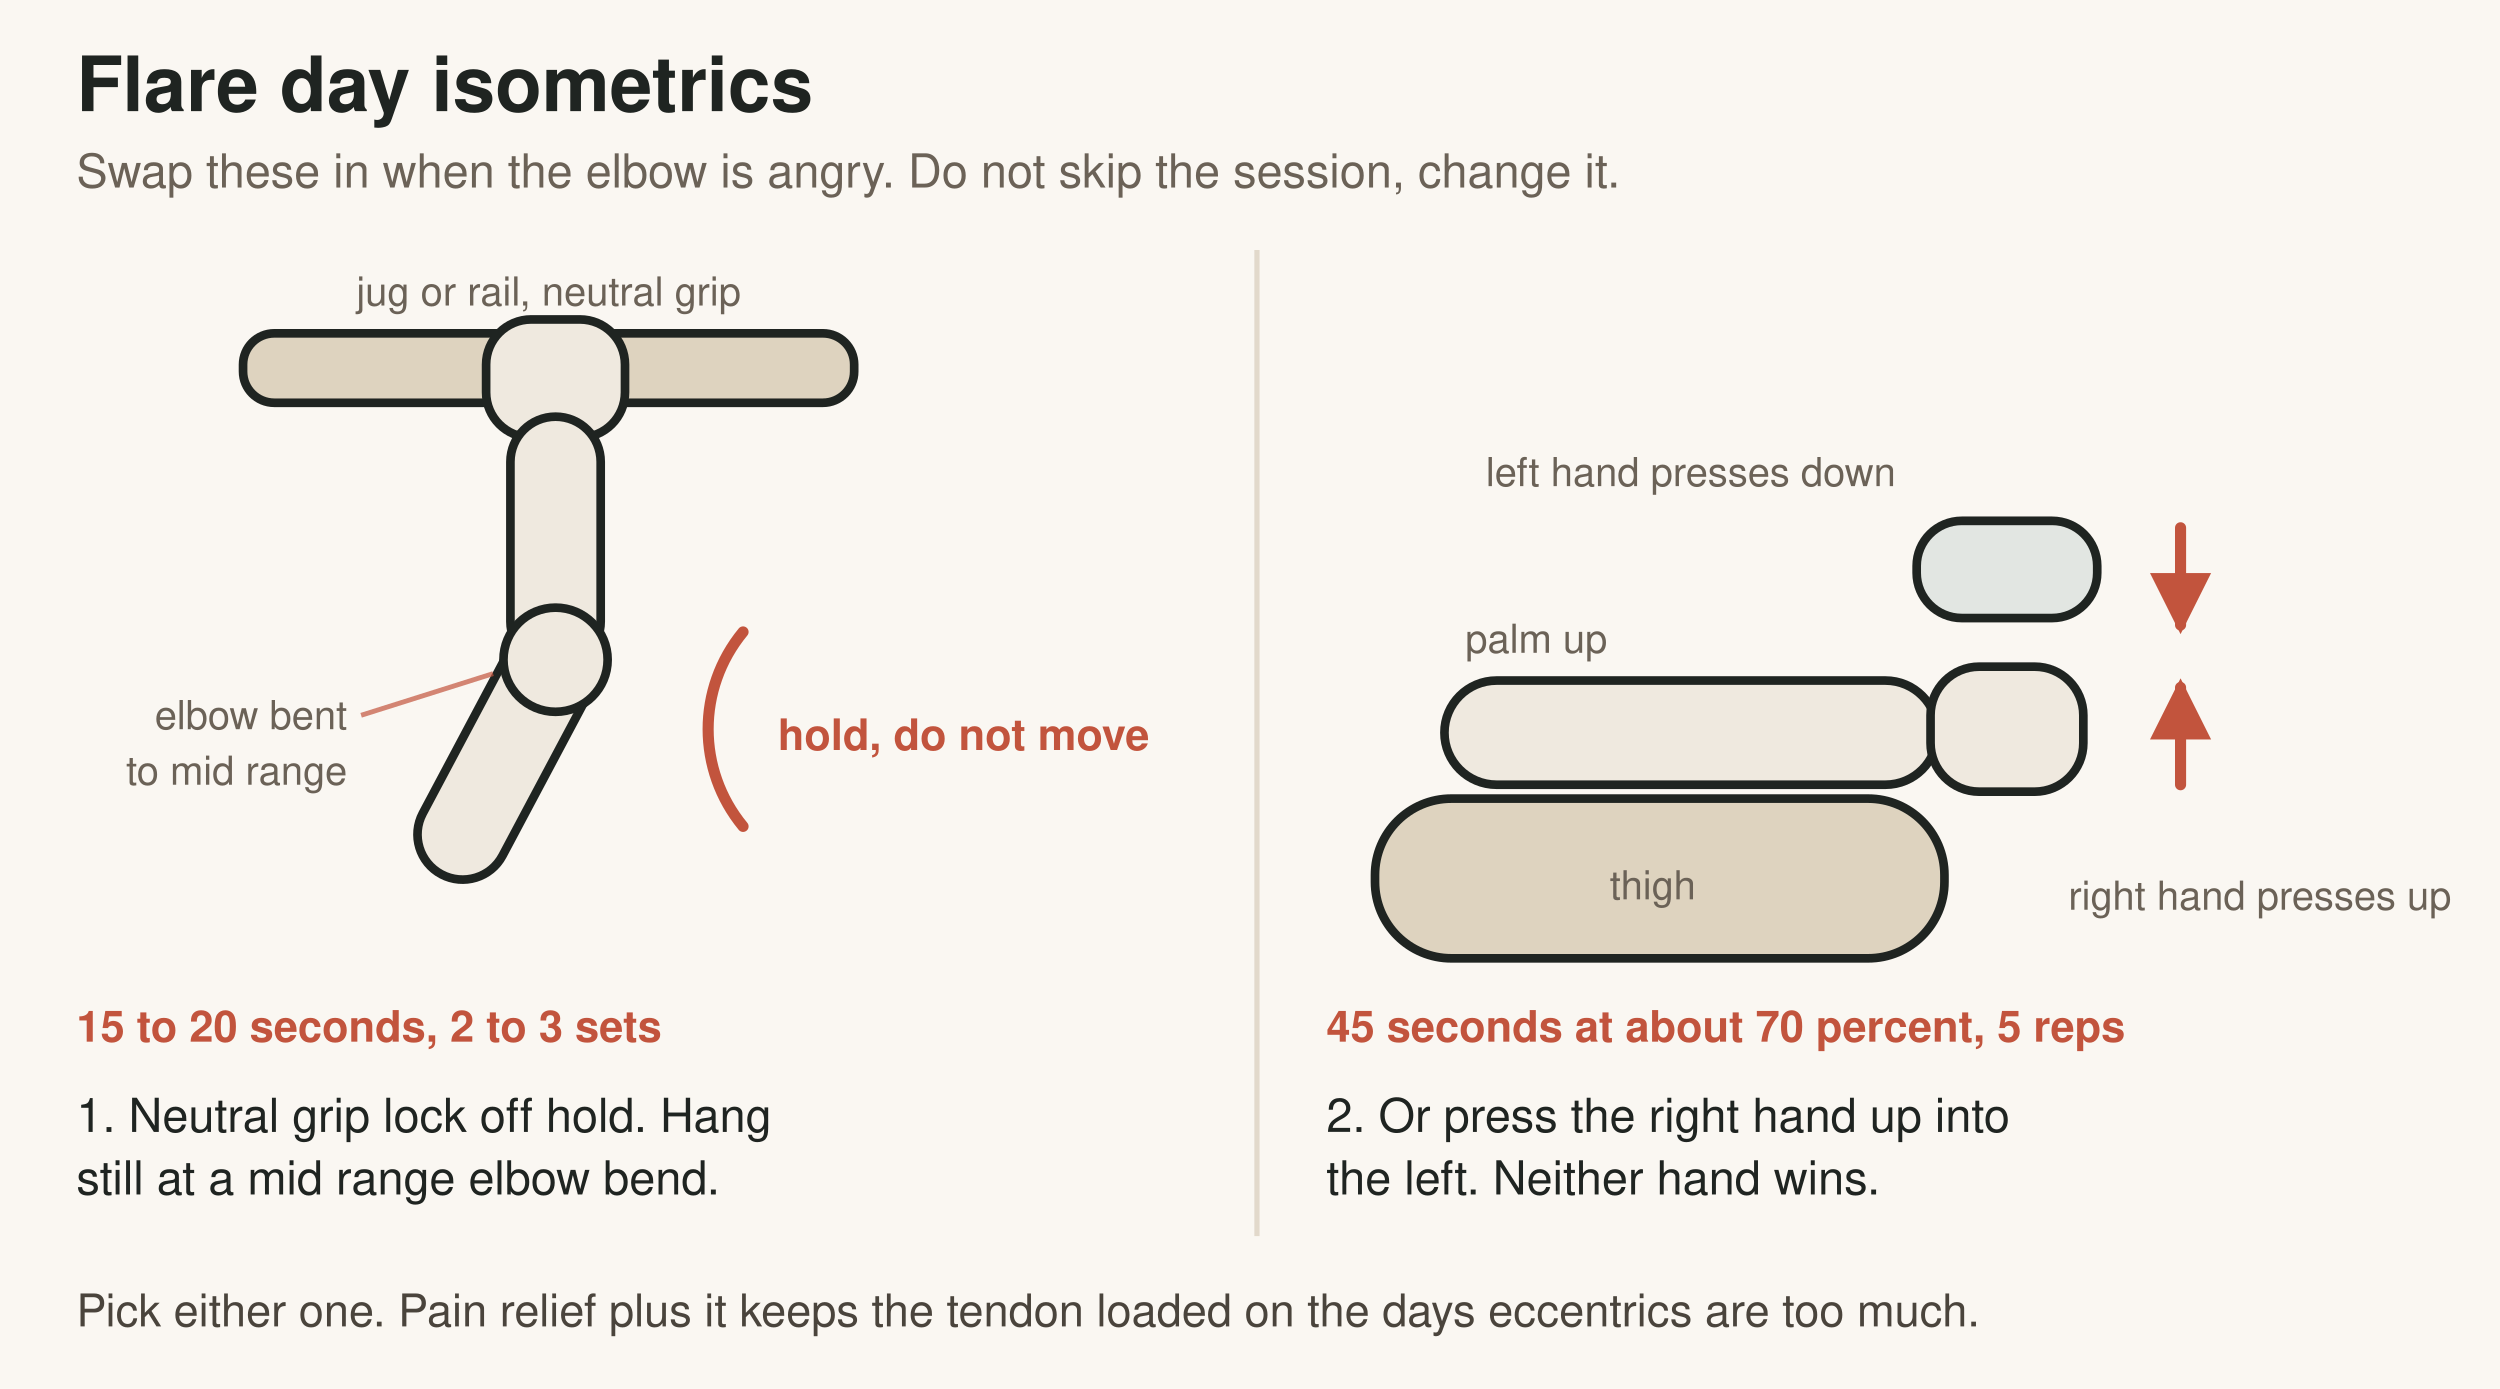
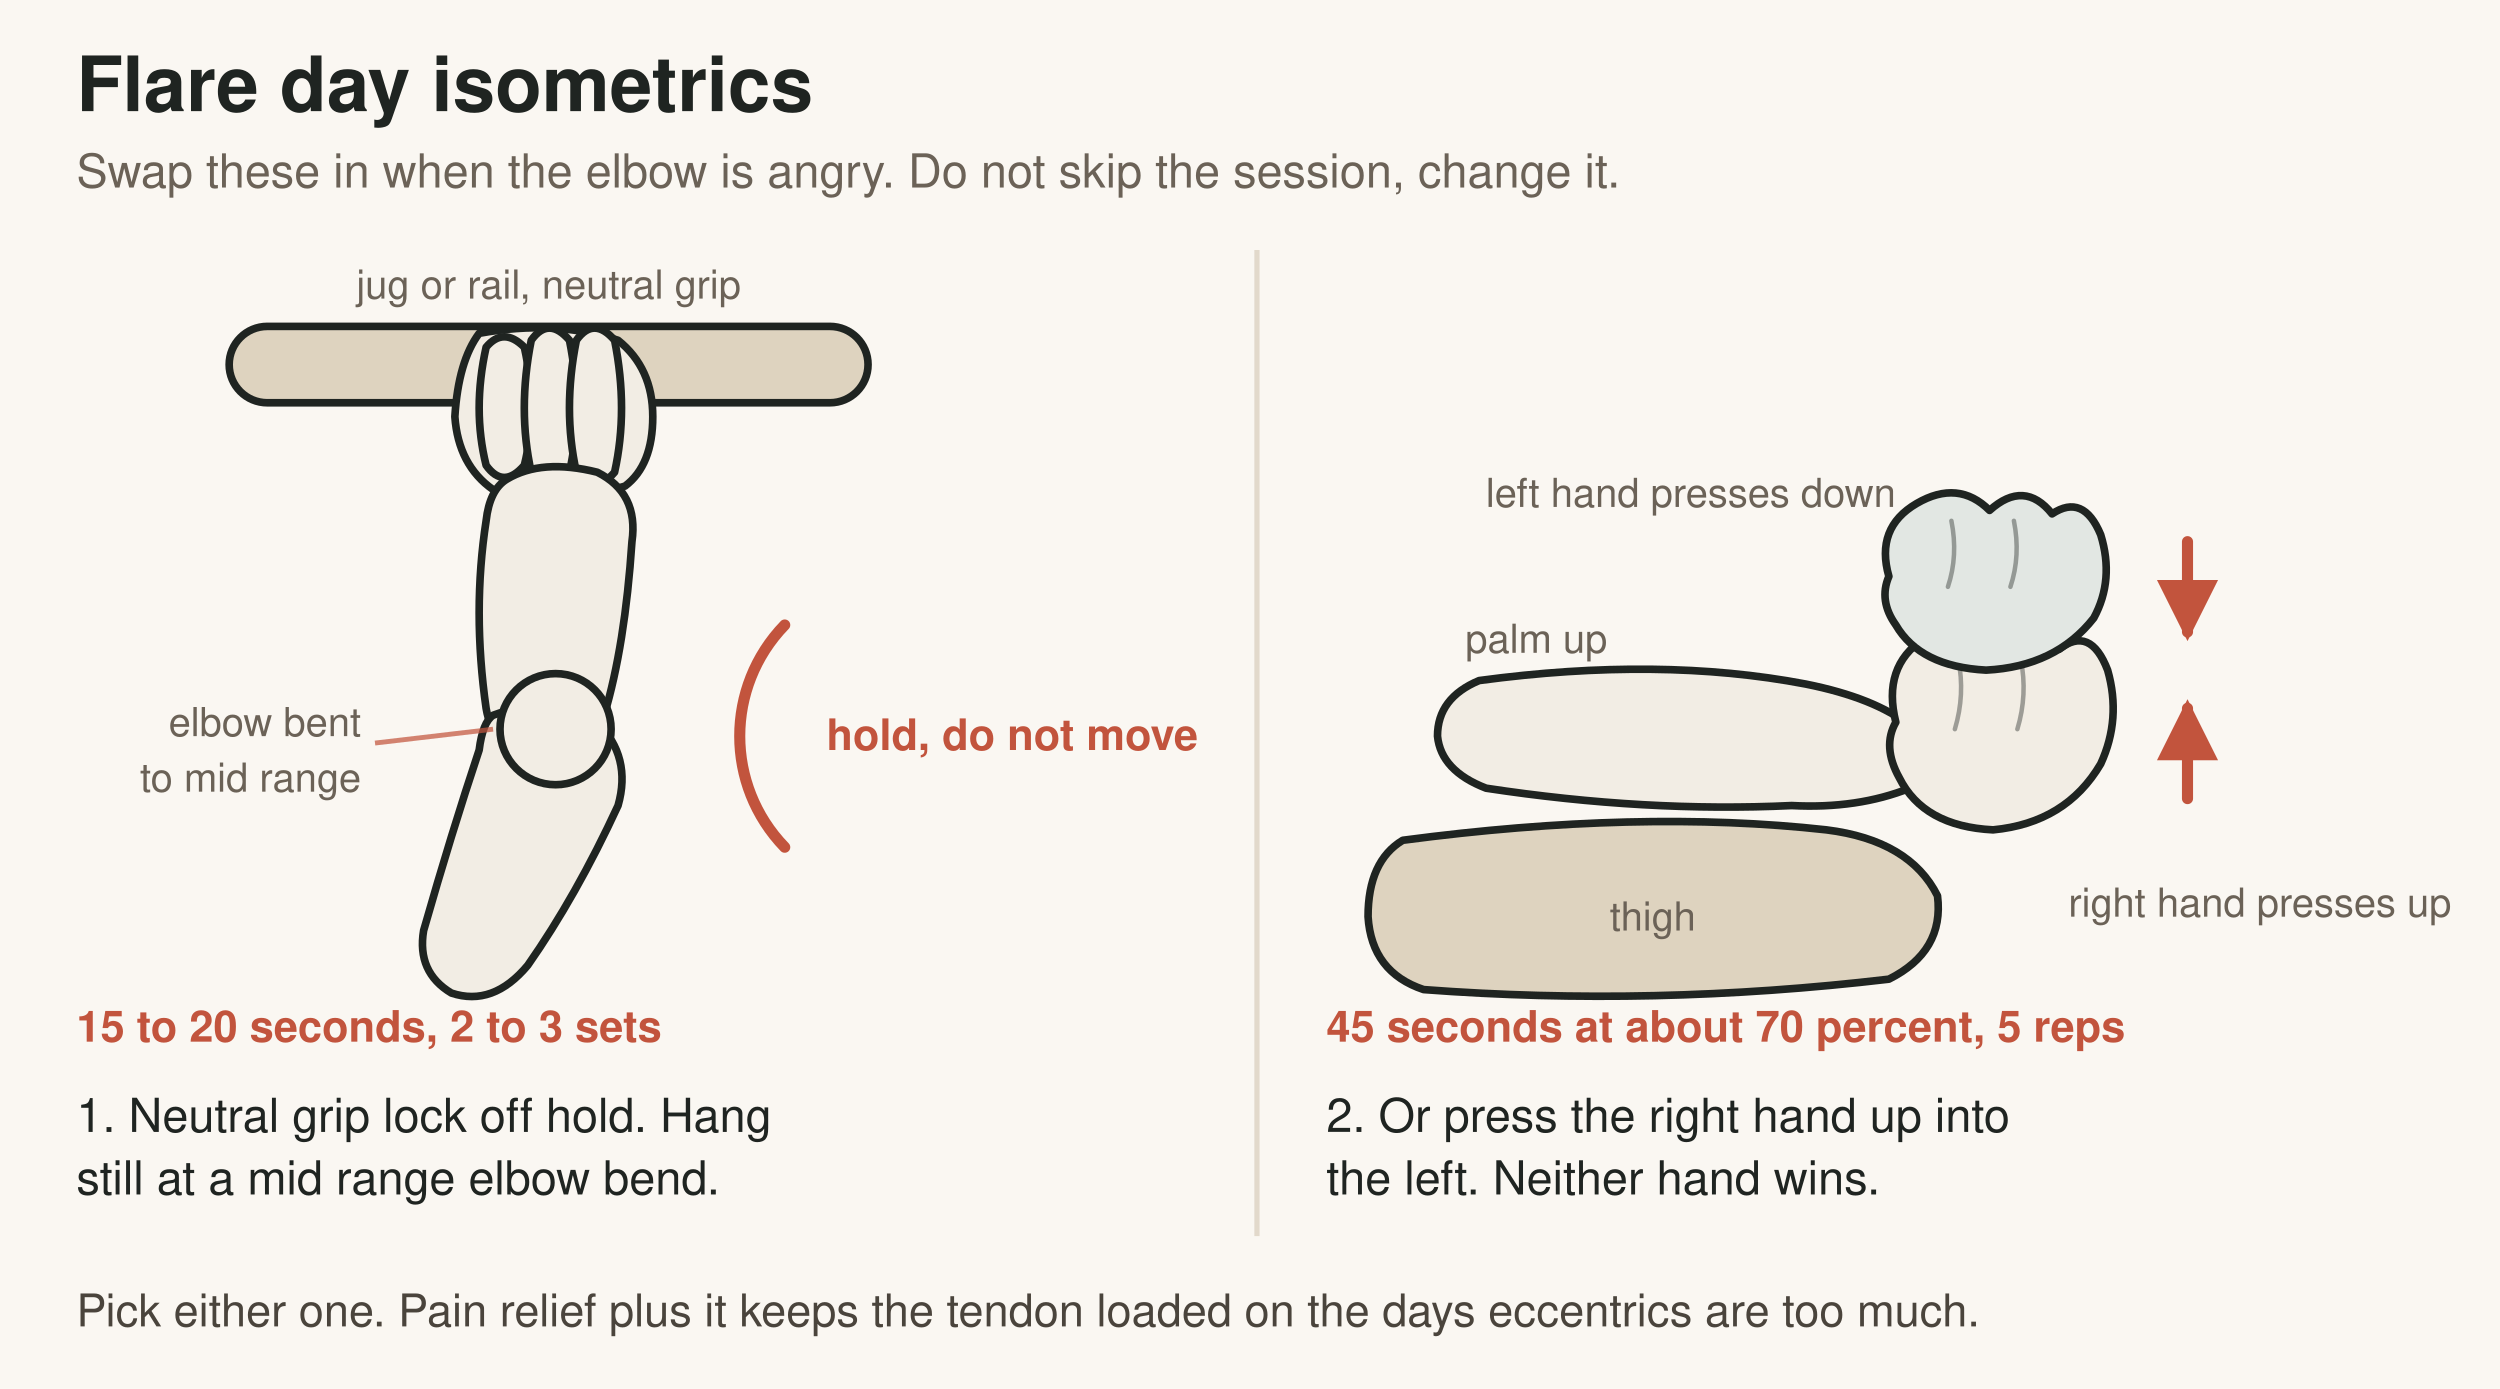
<svg xmlns="http://www.w3.org/2000/svg" viewBox="0 0 720 400" width="720" height="400" role="img" aria-label="Flare day isometric holds, two options">
  <style>
    .bg{fill:#FAF7F2}
-     .limb{fill:#EFE9DF;stroke:#1F2421;stroke-width:2.5;stroke-linejoin:round}
-     .other{fill:#E2E6E2;stroke:#1F2421;stroke-width:2.5;stroke-linejoin:round}
-     .imp{fill:#DED3BF;stroke:#1F2421;stroke-width:2.5;stroke-linejoin:round}
-     .det{stroke:#1F2421;fill:none;stroke-width:2;stroke-linecap:round;opacity:.35}
+     .lm{fill:#F2EDE4;stroke:#1F2421;stroke-width:2.2;stroke-linejoin:round;stroke-linecap:round}
+     .im{fill:#DED3BF;stroke:#1F2421;stroke-width:2.2;stroke-linejoin:round}
+     .oth{fill:#E2E7E3;stroke:#1F2421;stroke-width:2.2;stroke-linejoin:round}
+     .torso{fill:#D6CDBB;stroke:#1F2421;stroke-width:2.2;stroke-linejoin:round}
+     .ct{fill:none;stroke:#1F2421;stroke-width:1.3;opacity:.4;stroke-linecap:round}
+     .det{stroke:#1F2421;fill:none;stroke-width:1.8;stroke-linecap:round;opacity:.3}
    .acc{stroke:#C2543D;fill:none;stroke-width:3.2;stroke-linecap:round}
-     .lead{stroke:#C2543D;fill:none;stroke-width:1.4;opacity:.7}
+     .lead{stroke:#C2543D;fill:none;stroke-width:1.4;opacity:.72}
+     .band{stroke:#5E7266;fill:none;stroke-width:4.2;stroke-linecap:round;stroke-linejoin:round}
    .t{font-family:-apple-system,BlinkMacSystemFont,'Segoe UI',Helvetica,Arial,sans-serif;fill:#1F2421}
    .h{font-size:22px;font-weight:700}
    .sub{font-size:13.5px;fill:#6B6257}
    .cap{font-size:13.5px}
    .lab{font-size:11.5px;fill:#6B6257}
    .accT{font-size:12.5px;font-weight:700;fill:#C2543D}
    .dose{font-size:13px;fill:#4A443C}
    .div{stroke:#E2D9CB;stroke-width:1.5}
  </style>
  <marker id="ar" viewBox="0 0 10 10" refX="8.5" refY="5" markerWidth="5.5" markerHeight="5.5" orient="auto-start-reverse">
    <path d="M0,0 L10,5 L0,10 z" fill="#C2543D" />
  </marker>
  <rect class="bg" x="0" y="0" width="720" height="400" />
  <text class="t h" x="22" y="32">Flare day isometrics</text>
  <text class="t sub" x="22" y="54">Swap these in when the elbow is angry. Do not skip the session, change it.</text>
  <line class="div" x1="362" y1="72" x2="362" y2="356" />
  <g>
-     <rect class="imp" x="70" y="96" width="176" height="20" rx="9" />
-     <text class="t lab" x="158" y="88" text-anchor="middle">jug or rail, neutral grip</text>
-     <rect class="limb" x="140" y="92" width="40" height="34" rx="13" />
-     <rect class="limb" x="147" y="120" width="26" height="72" rx="13" />
-     <rect class="limb" x="147" y="184" width="26" height="76" rx="13" transform="rotate(28 160 190)" />
-     <circle class="limb" cx="160" cy="190" r="15" />
-     <path class="acc" d="M214,182 A44,44 0 0 0 214,238" />
-     <text class="t accT" x="224" y="216">hold, do not move</text>
-     <path class="lead" d="M104,206 L142,194" />
-     <text class="t lab" x="100" y="210" text-anchor="end">elbow bent</text>
-     <text class="t lab" x="100" y="226" text-anchor="end">to mid range</text>
+     <rect class="im" x="66" y="94" width="184" height="22" rx="11" />
+     <text class="t lab" x="158" y="86" text-anchor="middle">jug or rail, neutral grip</text>
+     <path class="lm" d="M138,96 Q160,92 178,98 Q188,106 188,120 Q188,134 180,140 Q160,146 142,141 Q132,134 131,120 Q132,104 138,96 Z" />
+     <path class="lm" d="M140,100 Q136,118 140,134 Q145,141 151,134 Q155,118 151,100 Q145,94 140,100 Z" />
+     <path class="lm" d="M153,98 Q149,118 153,136 Q158,143 164,136 Q168,118 164,98 Q158,91 153,98 Z" />
+     <path class="lm" d="M166,98 Q162,118 166,136 Q171,143 177,136 Q181,118 177,98 Q171,91 166,98 Z" />
+     <path class="lm" d="M146,138 Q156,132 172,136 Q184,142 182,156 Q180,186 174,206 Q168,218 154,218 Q142,216 140,204 Q136,176 140,150 Q141,141 146,138 Z" />
+     <path class="lm" d="M142,206 Q158,200 172,208 Q182,218 178,232 Q166,258 152,278 Q142,290 130,286 Q120,280 122,268 Q130,240 138,216 Q139,208 142,206 Z" />
+     <circle class="lm" cx="160" cy="210" r="16" />
+     <path class="acc" d="M226,180 A46,46 0 0 0 226,244" />
+     <text class="t accT" x="238" y="216">hold, do not move</text>
+     <path class="lead" d="M108,214 L142,210" />
+     <text class="t lab" x="104" y="212" text-anchor="end">elbow bent</text>
+     <text class="t lab" x="104" y="228" text-anchor="end">to mid range</text>
+     <text class="t accT" x="22" y="300">15 to 20 seconds, 2 to 3 sets</text>
    <text class="t cap" x="22" y="326">1. Neutral grip lock off hold. Hang</text>
    <text class="t cap" x="22" y="344">still at a mid range elbow bend.</text>
-     <text class="t accT" x="22" y="300">15 to 20 seconds, 2 to 3 sets</text>
  </g>
-   <g>
-     <rect class="imp" x="396" y="230" width="164" height="46" rx="22" />
-     <text class="t lab" x="476" y="259" text-anchor="middle">thigh</text>
-     <rect class="limb" x="416" y="196" width="142" height="30" rx="15" />
-     <text class="t lab" x="422" y="188">palm up</text>
-     <rect class="limb" x="556" y="192" width="44" height="36" rx="14" />
-     <rect class="other" x="552" y="150" width="52" height="28" rx="13" />
-     <path class="acc" d="M628,152 L628,180" marker-end="url(#ar)" />
-     <path class="acc" d="M628,226 L628,198" marker-end="url(#ar)" />
-     <text class="t lab" x="546" y="140" text-anchor="end">left hand presses down</text>
-     <text class="t lab" x="706" y="262" text-anchor="end">right hand presses up</text>
-     <text class="t cap" x="382" y="326">2. Or press the right hand up into</text>
-     <text class="t cap" x="382" y="344">the left. Neither hand wins.</text>
-     <text class="t accT" x="382" y="300">45 seconds at about 70 percent, 5 reps</text>
+   <g transform="translate(378,16)">
+     <path class="im" d="M26,226 Q94,217 148,223 Q172,226 180,242 Q182,258 166,266 Q98,274 32,269 Q17,264 16,248 Q16,232 26,226 Z" />
+     <text class="t lab" x="98" y="252" text-anchor="middle">thigh</text>
+     <path class="lm" d="M48,180 Q100,173 142,181 Q162,185 172,193 L172,211 Q157,217 138,216 Q96,218 50,211 Q37,206 36,196 Q36,185 48,180 Z" />
+     <text class="t lab" x="44" y="172">palm up</text>
+     <path class="lm" d="M168,192 Q164,176 176,168 Q188,160 197,170 Q207,160 215,171 Q224,164 229,177 Q233,191 227,204 Q217,221 196,223 Q176,222 169,208 Q164,199 168,192 Z" />
+     <path class="ct" d="M186,174 Q188,184 185,194" />
+     <path class="ct" d="M204,174 Q206,184 203,194" />
+     <path class="oth" d="M166,150 Q162,136 174,129 Q186,122 195,131 Q205,122 213,132 Q222,126 227,138 Q231,151 225,162 Q214,176 194,177 Q175,176 168,164 Q163,157 166,150 Z" />
+     <path class="ct" d="M184,134 Q186,144 183,153" />
+     <path class="ct" d="M202,134 Q204,144 201,153" />
+     <text class="t lab" x="168" y="130" text-anchor="end">left hand presses down</text>
+     <path class="acc" d="M252,140 L252,166" marker-end="url(#ar)" />
+     <path class="acc" d="M252,214 L252,188" marker-end="url(#ar)" />
+     <text class="t lab" x="328" y="248" text-anchor="end">right hand presses up</text>
  </g>
+   <text class="t accT" x="382" y="300">45 seconds at about 70 percent, 5 reps</text>
+   <text class="t cap" x="382" y="326">2. Or press the right hand up into</text>
+   <text class="t cap" x="382" y="344">the left. Neither hand wins.</text>
  <text class="t dose" x="22" y="382">Pick either one. Pain relief plus it keeps the tendon loaded on the days eccentrics are too much.</text>
</svg>
